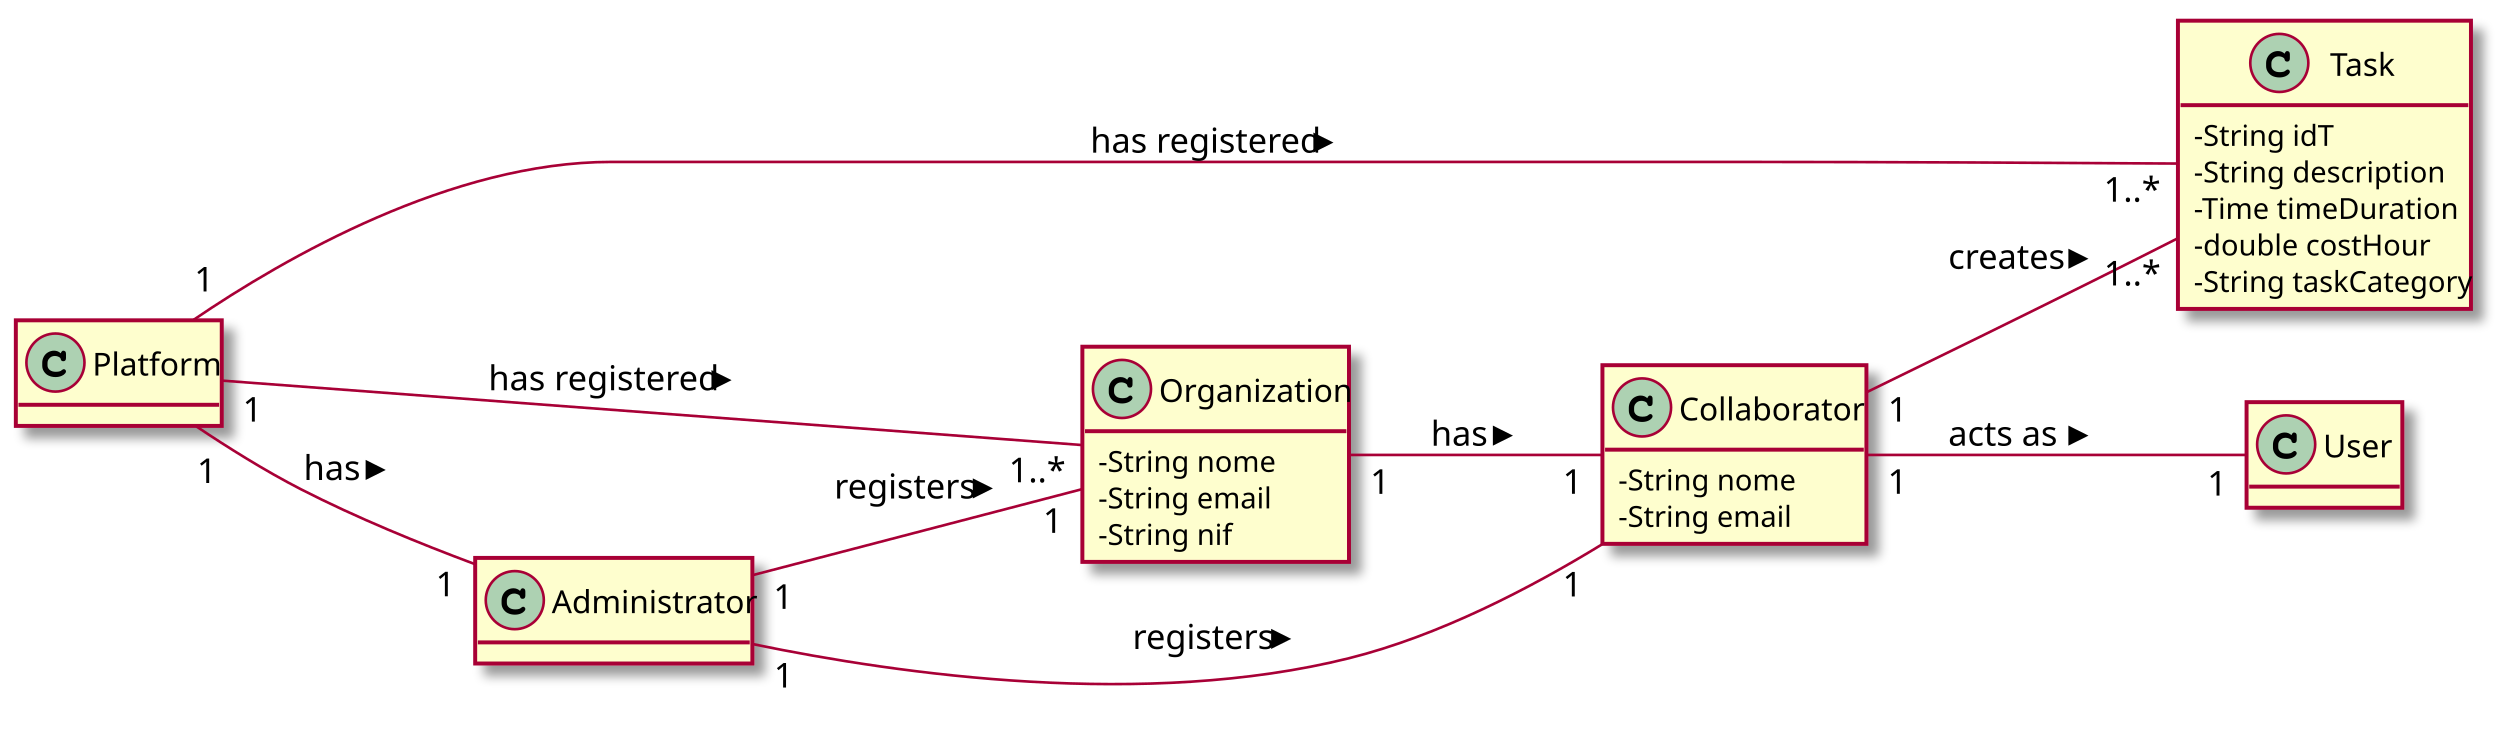
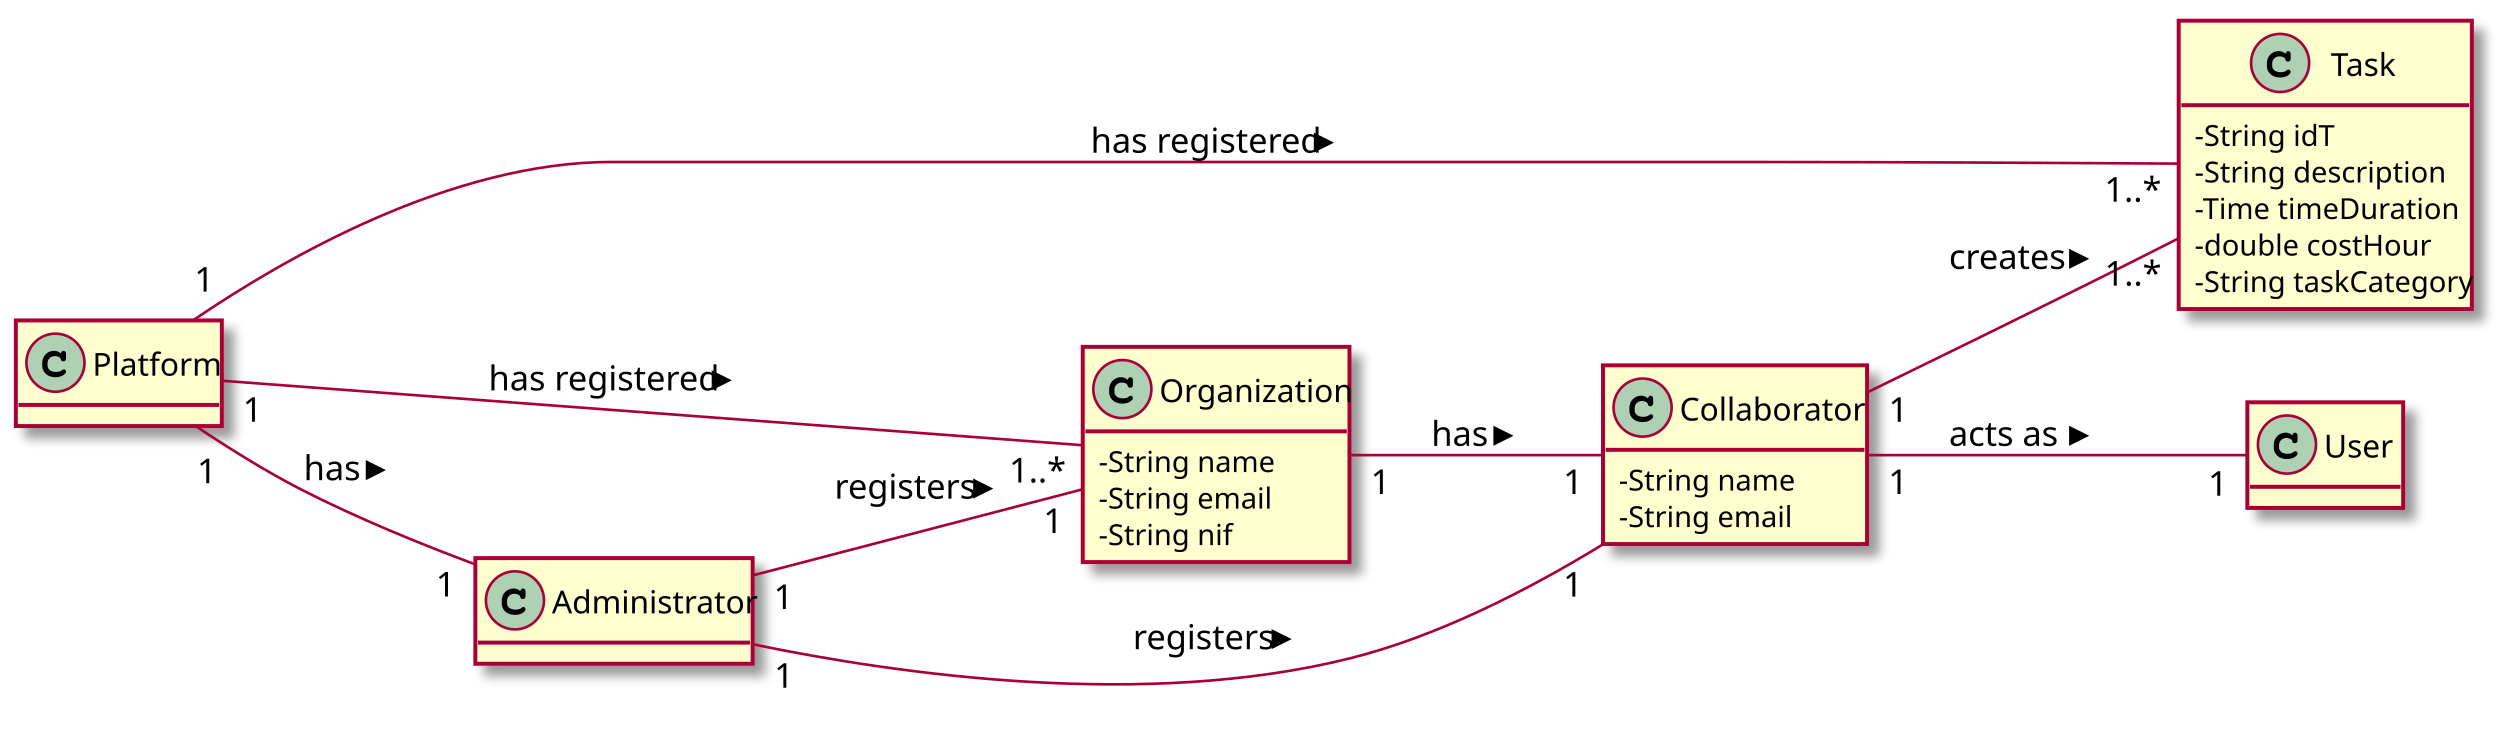
- <svg xmlns="http://www.w3.org/2000/svg" contentScriptType="application/ecmascript" contentStyleType="text/css" height="280px" preserveAspectRatio="none" style="width:947px;height:280px;" version="1.1" viewBox="0 0 947 280" width="947px" zoomAndPan="magnify">
+ <svg xmlns="http://www.w3.org/2000/svg" contentScriptType="application/ecmascript" contentStyleType="text/css" height="168px" preserveAspectRatio="none" style="width:568px;height:168px;" version="1.1" viewBox="0 0 568 168" width="568.2px" zoomAndPan="magnify">
  <defs>
-     <filter height="300%" id="f1ld2d2ufw7ya" width="300%" x="-1" y="-1">
-       <feGaussianBlur result="blurOut" stdDeviation="2.0" />
+     <filter height="300%" id="fidg6lvni2fku" width="300%" x="-1" y="-1">
+       <feGaussianBlur result="blurOut" stdDeviation="1.2" />
      <feColorMatrix in="blurOut" result="blurOut2" type="matrix" values="0 0 0 0 0 0 0 0 0 0 0 0 0 0 0 0 0 0 .4 0" />
-       <feOffset dx="4.0" dy="4.0" in="blurOut2" result="blurOut3" />
+       <feOffset dx="2.4" dy="2.4" in="blurOut2" result="blurOut3" />
      <feBlend in="SourceGraphic" in2="blurOut3" mode="normal" />
    </filter>
  </defs>
  <g>
-     <rect fill="#FEFECE" filter="url(#f1ld2d2ufw7ya)" height="40" id="Platform" style="stroke: #A80036; stroke-width: 1.5;" width="78" x="6" y="121.336" />
-     <ellipse cx="21" cy="137.336" fill="#ADD1B2" rx="11" ry="11" style="stroke: #A80036; stroke-width: 1.0;" />
-     <path d="M23,133.836 Q23.203,133.336 23.438,133.086 Q23.672,132.836 23.938,132.836 Q24.406,132.836 24.703,133.117 Q25,133.399 25,134.055 L25,135.617 Q25,136.274 24.719,136.555 Q24.438,136.836 24,136.836 Q23.609,136.836 23.359,136.664 Q23.109,136.492 23,136.039 Q22.953,135.727 22.781,135.555 Q22.469,135.227 21.906,135.039 Q21.344,134.836 20.781,134.836 Q20.078,134.836 19.484,135.117 Q18.906,135.399 18.453,136.024 Q18,136.649 18,137.508 L18,138.43 Q18,139.461 18.844,140.149 Q19.688,140.836 21.188,140.836 Q22.078,140.836 22.703,140.633 Q23.062,140.524 23.469,140.164 Q23.734,139.961 23.875,139.899 Q24.016,139.836 24.188,139.836 Q24.516,139.836 24.75,140.102 Q25,140.352 25,140.711 Q25,141.055 24.656,141.461 Q24.156,142.055 23.359,142.383 Q22.312,142.836 21.031,142.836 Q19.531,142.836 18.328,142.242 Q17.359,141.774 16.672,140.758 Q16,139.742 16,138.539 L16,137.445 Q16,136.195 16.594,135.102 Q17.203,134.008 18.25,133.43 Q19.312,132.836 20.5,132.836 Q21.219,132.836 21.844,133.086 Q22.469,133.336 23,133.836 Z " />
-     <text fill="#000000" font-family="sans-serif" font-size="12" lengthAdjust="spacingAndGlyphs" textLength="46" x="35" y="142.246">Platform</text>
-     <line style="stroke: #A80036; stroke-width: 1.5;" x1="7" x2="83" y1="153.336" y2="153.336" />
-     <rect fill="#FEFECE" filter="url(#f1ld2d2ufw7ya)" height="81.508" id="Organization" style="stroke: #A80036; stroke-width: 1.5;" width="101" x="410" y="131.336" />
-     <ellipse cx="425" cy="147.336" fill="#ADD1B2" rx="11" ry="11" style="stroke: #A80036; stroke-width: 1.0;" />
-     <path d="M427,143.836 Q427.203,143.336 427.438,143.086 Q427.672,142.836 427.938,142.836 Q428.406,142.836 428.703,143.117 Q429,143.399 429,144.055 L429,145.617 Q429,146.274 428.719,146.555 Q428.438,146.836 428,146.836 Q427.609,146.836 427.359,146.664 Q427.109,146.492 427,146.039 Q426.953,145.727 426.781,145.555 Q426.469,145.227 425.906,145.039 Q425.344,144.836 424.781,144.836 Q424.078,144.836 423.484,145.117 Q422.906,145.399 422.453,146.024 Q422,146.649 422,147.508 L422,148.43 Q422,149.461 422.844,150.149 Q423.688,150.836 425.188,150.836 Q426.078,150.836 426.703,150.633 Q427.062,150.524 427.469,150.164 Q427.734,149.961 427.875,149.899 Q428.016,149.836 428.188,149.836 Q428.516,149.836 428.75,150.102 Q429,150.352 429,150.711 Q429,151.055 428.656,151.461 Q428.156,152.055 427.359,152.383 Q426.312,152.836 425.031,152.836 Q423.531,152.836 422.328,152.242 Q421.359,151.774 420.672,150.758 Q420,149.742 420,148.539 L420,147.445 Q420,146.195 420.594,145.102 Q421.203,144.008 422.25,143.43 Q423.312,142.836 424.5,142.836 Q425.219,142.836 425.844,143.086 Q426.469,143.336 427,143.836 Z " />
-     <text fill="#000000" font-family="sans-serif" font-size="12" lengthAdjust="spacingAndGlyphs" textLength="69" x="439" y="152.246">Organization</text>
-     <line style="stroke: #A80036; stroke-width: 1.5;" x1="411" x2="510" y1="163.336" y2="163.336" />
-     <text fill="#000000" font-family="sans-serif" font-size="11" lengthAdjust="spacingAndGlyphs" textLength="61" x="416" y="178.755">-String nome</text>
-     <text fill="#000000" font-family="sans-serif" font-size="11" lengthAdjust="spacingAndGlyphs" textLength="59" x="416" y="192.591">-String email</text>
-     <text fill="#000000" font-family="sans-serif" font-size="11" lengthAdjust="spacingAndGlyphs" textLength="47" x="416" y="206.427">-String nif</text>
-     <rect fill="#FEFECE" filter="url(#f1ld2d2ufw7ya)" height="67.672" id="Collaborator" style="stroke: #A80036; stroke-width: 1.5;" width="100" x="607" y="138.336" />
-     <ellipse cx="622" cy="154.336" fill="#ADD1B2" rx="11" ry="11" style="stroke: #A80036; stroke-width: 1.0;" />
-     <path d="M624,150.836 Q624.203,150.336 624.438,150.086 Q624.672,149.836 624.938,149.836 Q625.406,149.836 625.703,150.117 Q626,150.399 626,151.055 L626,152.617 Q626,153.274 625.719,153.555 Q625.438,153.836 625,153.836 Q624.609,153.836 624.359,153.664 Q624.109,153.492 624,153.039 Q623.953,152.727 623.781,152.555 Q623.469,152.227 622.906,152.039 Q622.344,151.836 621.781,151.836 Q621.078,151.836 620.484,152.117 Q619.906,152.399 619.453,153.024 Q619,153.649 619,154.508 L619,155.43 Q619,156.461 619.844,157.149 Q620.688,157.836 622.188,157.836 Q623.078,157.836 623.703,157.633 Q624.062,157.524 624.469,157.164 Q624.734,156.961 624.875,156.899 Q625.016,156.836 625.188,156.836 Q625.516,156.836 625.75,157.102 Q626,157.352 626,157.711 Q626,158.055 625.656,158.461 Q625.156,159.055 624.359,159.383 Q623.312,159.836 622.031,159.836 Q620.531,159.836 619.328,159.242 Q618.359,158.774 617.672,157.758 Q617,156.742 617,155.539 L617,154.445 Q617,153.195 617.594,152.102 Q618.203,151.008 619.25,150.43 Q620.312,149.836 621.5,149.836 Q622.219,149.836 622.844,150.086 Q623.469,150.336 624,150.836 Z " />
-     <text fill="#000000" font-family="sans-serif" font-size="12" lengthAdjust="spacingAndGlyphs" textLength="68" x="636" y="159.246">Collaborator</text>
-     <line style="stroke: #A80036; stroke-width: 1.5;" x1="608" x2="706" y1="170.336" y2="170.336" />
-     <text fill="#000000" font-family="sans-serif" font-size="11" lengthAdjust="spacingAndGlyphs" textLength="61" x="613" y="185.755">-String nome</text>
-     <text fill="#000000" font-family="sans-serif" font-size="11" lengthAdjust="spacingAndGlyphs" textLength="59" x="613" y="199.591">-String email</text>
-     <rect fill="#FEFECE" filter="url(#f1ld2d2ufw7ya)" height="109.18" id="Task" style="stroke: #A80036; stroke-width: 1.5;" width="111" x="825" y="7.836" />
-     <ellipse cx="863.4" cy="23.836" fill="#ADD1B2" rx="11" ry="11" style="stroke: #A80036; stroke-width: 1.0;" />
-     <path d="M865.4,20.336 Q865.603,19.836 865.837,19.586 Q866.072,19.336 866.337,19.336 Q866.806,19.336 867.103,19.617 Q867.4,19.898 867.4,20.555 L867.4,22.117 Q867.4,22.773 867.119,23.055 Q866.837,23.336 866.4,23.336 Q866.009,23.336 865.759,23.164 Q865.509,22.992 865.4,22.539 Q865.353,22.227 865.181,22.055 Q864.869,21.727 864.306,21.539 Q863.744,21.336 863.181,21.336 Q862.478,21.336 861.884,21.617 Q861.306,21.898 860.853,22.523 Q860.4,23.148 860.4,24.008 L860.4,24.93 Q860.4,25.961 861.244,26.648 Q862.087,27.336 863.587,27.336 Q864.478,27.336 865.103,27.133 Q865.462,27.023 865.869,26.664 Q866.134,26.461 866.275,26.398 Q866.416,26.336 866.587,26.336 Q866.916,26.336 867.15,26.602 Q867.4,26.852 867.4,27.211 Q867.4,27.555 867.056,27.961 Q866.556,28.555 865.759,28.883 Q864.712,29.336 863.431,29.336 Q861.931,29.336 860.728,28.742 Q859.759,28.273 859.072,27.258 Q858.4,26.242 858.4,25.039 L858.4,23.945 Q858.4,22.695 858.994,21.602 Q859.603,20.508 860.65,19.93 Q861.712,19.336 862.9,19.336 Q863.619,19.336 864.244,19.586 Q864.869,19.836 865.4,20.336 Z " />
-     <text fill="#000000" font-family="sans-serif" font-size="12" lengthAdjust="spacingAndGlyphs" textLength="27" x="882.6" y="28.746">Task</text>
-     <line style="stroke: #A80036; stroke-width: 1.5;" x1="826" x2="935" y1="39.836" y2="39.836" />
-     <text fill="#000000" font-family="sans-serif" font-size="11" lengthAdjust="spacingAndGlyphs" textLength="49" x="831" y="55.255">-String idT</text>
-     <text fill="#000000" font-family="sans-serif" font-size="11" lengthAdjust="spacingAndGlyphs" textLength="88" x="831" y="69.091">-String description</text>
-     <text fill="#000000" font-family="sans-serif" font-size="11" lengthAdjust="spacingAndGlyphs" textLength="88" x="831" y="82.927">-Time timeDuration</text>
-     <text fill="#000000" font-family="sans-serif" font-size="11" lengthAdjust="spacingAndGlyphs" textLength="83" x="831" y="96.763">-double costHour</text>
-     <text fill="#000000" font-family="sans-serif" font-size="11" lengthAdjust="spacingAndGlyphs" textLength="99" x="831" y="110.599">-String taskCategory</text>
-     <rect fill="#FEFECE" filter="url(#f1ld2d2ufw7ya)" height="40" id="User" style="stroke: #A80036; stroke-width: 1.5;" width="59" x="851" y="152.336" />
-     <ellipse cx="866" cy="168.336" fill="#ADD1B2" rx="11" ry="11" style="stroke: #A80036; stroke-width: 1.0;" />
-     <path d="M868,164.836 Q868.203,164.336 868.438,164.086 Q868.672,163.836 868.938,163.836 Q869.406,163.836 869.703,164.117 Q870,164.399 870,165.055 L870,166.617 Q870,167.274 869.719,167.555 Q869.438,167.836 869,167.836 Q868.609,167.836 868.359,167.664 Q868.109,167.492 868,167.039 Q867.953,166.727 867.781,166.555 Q867.469,166.227 866.906,166.039 Q866.344,165.836 865.781,165.836 Q865.078,165.836 864.484,166.117 Q863.906,166.399 863.453,167.024 Q863,167.649 863,168.508 L863,169.43 Q863,170.461 863.844,171.149 Q864.688,171.836 866.188,171.836 Q867.078,171.836 867.703,171.633 Q868.062,171.524 868.469,171.164 Q868.734,170.961 868.875,170.899 Q869.016,170.836 869.188,170.836 Q869.516,170.836 869.75,171.102 Q870,171.352 870,171.711 Q870,172.055 869.656,172.461 Q869.156,173.055 868.359,173.383 Q867.312,173.836 866.031,173.836 Q864.531,173.836 863.328,173.242 Q862.359,172.774 861.672,171.758 Q861,170.742 861,169.539 L861,168.445 Q861,167.195 861.594,166.102 Q862.203,165.008 863.25,164.43 Q864.312,163.836 865.5,163.836 Q866.219,163.836 866.844,164.086 Q867.469,164.336 868,164.836 Z " />
-     <text fill="#000000" font-family="sans-serif" font-size="12" lengthAdjust="spacingAndGlyphs" textLength="27" x="880" y="173.246">User</text>
-     <line style="stroke: #A80036; stroke-width: 1.5;" x1="852" x2="909" y1="184.336" y2="184.336" />
-     <rect fill="#FEFECE" filter="url(#f1ld2d2ufw7ya)" height="40" id="Administrator" style="stroke: #A80036; stroke-width: 1.5;" width="105" x="180" y="211.336" />
-     <ellipse cx="195" cy="227.336" fill="#ADD1B2" rx="11" ry="11" style="stroke: #A80036; stroke-width: 1.0;" />
-     <path d="M197,223.836 Q197.203,223.336 197.438,223.086 Q197.672,222.836 197.938,222.836 Q198.406,222.836 198.703,223.118 Q199,223.399 199,224.055 L199,225.618 Q199,226.274 198.719,226.555 Q198.438,226.836 198,226.836 Q197.609,226.836 197.359,226.665 Q197.109,226.493 197,226.04 Q196.953,225.727 196.781,225.555 Q196.469,225.227 195.906,225.04 Q195.344,224.836 194.781,224.836 Q194.078,224.836 193.484,225.118 Q192.906,225.399 192.453,226.024 Q192,226.649 192,227.508 L192,228.43 Q192,229.461 192.844,230.149 Q193.688,230.836 195.188,230.836 Q196.078,230.836 196.703,230.633 Q197.062,230.524 197.469,230.165 Q197.734,229.961 197.875,229.899 Q198.016,229.836 198.188,229.836 Q198.516,229.836 198.75,230.102 Q199,230.352 199,230.711 Q199,231.055 198.656,231.461 Q198.156,232.055 197.359,232.383 Q196.312,232.836 195.031,232.836 Q193.531,232.836 192.328,232.243 Q191.359,231.774 190.672,230.758 Q190,229.743 190,228.54 L190,227.446 Q190,226.196 190.594,225.102 Q191.203,224.008 192.25,223.43 Q193.312,222.836 194.5,222.836 Q195.219,222.836 195.844,223.086 Q196.469,223.336 197,223.836 Z " />
-     <text fill="#000000" font-family="sans-serif" font-size="12" lengthAdjust="spacingAndGlyphs" textLength="73" x="209" y="232.247">Administrator</text>
-     <line style="stroke: #A80036; stroke-width: 1.5;" x1="181" x2="284" y1="243.336" y2="243.336" />
-     <path d="M84.069,144.178 C146.072,148.808 272.728,158.274 380,166.336 C389.662,167.063 399.984,167.84 409.883,168.587 " fill="none" id="Platform-Organization" style="stroke: #A80036; stroke-width: 1.0;" />
-     <text fill="#000000" font-family="sans-serif" font-size="13" lengthAdjust="spacingAndGlyphs" textLength="82" x="185" y="147.831">has registered</text>
-     <polygon fill="#000000" points="270,141.012,276,144.012,270,147.012,270,141.012" style="stroke: #000000; stroke-width: 1.0;" />
-     <text fill="#000000" font-family="sans-serif" font-size="13" lengthAdjust="spacingAndGlyphs" textLength="7" x="91.918" y="159.704">1</text>
-     <text fill="#000000" font-family="sans-serif" font-size="13" lengthAdjust="spacingAndGlyphs" textLength="20" x="382.116" y="182.681">1..*</text>
-     <path d="M511.084,172.336 C540.459,172.336 577.544,172.336 606.844,172.336 " fill="none" id="Organization-Collaborator" style="stroke: #A80036; stroke-width: 1.0;" />
-     <text fill="#000000" font-family="sans-serif" font-size="13" lengthAdjust="spacingAndGlyphs" textLength="21" x="542" y="168.831">has</text>
-     <polygon fill="#000000" points="566,162.012,572,165.012,566,168.012,566,162.012" style="stroke: #000000; stroke-width: 1.0;" />
-     <text fill="#000000" font-family="sans-serif" font-size="13" lengthAdjust="spacingAndGlyphs" textLength="7" x="519.028" y="187.069">1</text>
-     <text fill="#000000" font-family="sans-serif" font-size="13" lengthAdjust="spacingAndGlyphs" textLength="7" x="591.963" y="187.056">1</text>
-     <path d="M707.158,172.336 C751.257,172.336 814.458,172.336 850.805,172.336 " fill="none" id="Collaborator-User" style="stroke: #A80036; stroke-width: 1.0;" />
-     <text fill="#000000" font-family="sans-serif" font-size="13" lengthAdjust="spacingAndGlyphs" textLength="43" x="738" y="168.831">acts as</text>
-     <polygon fill="#000000" points="784,162.012,790,165.012,784,168.012,784,162.012" style="stroke: #000000; stroke-width: 1.0;" />
-     <text fill="#000000" font-family="sans-serif" font-size="13" lengthAdjust="spacingAndGlyphs" textLength="7" x="715.039" y="187.056">1</text>
-     <text fill="#000000" font-family="sans-serif" font-size="13" lengthAdjust="spacingAndGlyphs" textLength="7" x="836.129" y="187.722">1</text>
-     <path d="M285.066,217.875 C322.455,208.114 372.737,194.987 409.709,185.335 " fill="none" id="Administrator-Organization" style="stroke: #A80036; stroke-width: 1.0;" />
-     <text fill="#000000" font-family="sans-serif" font-size="13" lengthAdjust="spacingAndGlyphs" textLength="50" x="316" y="188.832">registers</text>
-     <polygon fill="#000000" points="369,182.012,375,185.012,369,188.012,369,182.012" style="stroke: #000000; stroke-width: 1.0;" />
-     <text fill="#000000" font-family="sans-serif" font-size="13" lengthAdjust="spacingAndGlyphs" textLength="7" x="292.95" y="230.626">1</text>
-     <text fill="#000000" font-family="sans-serif" font-size="13" lengthAdjust="spacingAndGlyphs" textLength="7" x="395.074" y="201.842">1</text>
-     <path d="M285.233,244 C341.611,255.663 434.053,268.5 511,249.336 C545.019,240.864 579.822,222.757 606.801,206.231 " fill="none" id="Administrator-Collaborator" style="stroke: #A80036; stroke-width: 1.0;" />
-     <text fill="#000000" font-family="sans-serif" font-size="13" lengthAdjust="spacingAndGlyphs" textLength="50" x="429" y="245.832">registers</text>
-     <polygon fill="#000000" points="482,239.012,488,242.012,482,245.012,482,239.012" style="stroke: #000000; stroke-width: 1.0;" />
-     <text fill="#000000" font-family="sans-serif" font-size="13" lengthAdjust="spacingAndGlyphs" textLength="7" x="293.141" y="260.426">1</text>
-     <text fill="#000000" font-family="sans-serif" font-size="13" lengthAdjust="spacingAndGlyphs" textLength="7" x="591.914" y="225.929">1</text>
-     <path d="M73.325,121.149 C108.175,97.45 171.176,61.336 231.5,61.336 C231.5,61.336 231.5,61.336 658,61.336 C714.914,61.336 780.053,61.671 824.884,61.953 " fill="none" id="Platform-Task" style="stroke: #A80036; stroke-width: 1.0;" />
-     <text fill="#000000" font-family="sans-serif" font-size="13" lengthAdjust="spacingAndGlyphs" textLength="82" x="413" y="57.831">has registered</text>
-     <polygon fill="#000000" points="498,51.012,504,54.012,498,57.012,498,51.012" style="stroke: #000000; stroke-width: 1.0;" />
-     <text fill="#000000" font-family="sans-serif" font-size="13" lengthAdjust="spacingAndGlyphs" textLength="7" x="73.617" y="110.416">1</text>
-     <text fill="#000000" font-family="sans-serif" font-size="13" lengthAdjust="spacingAndGlyphs" textLength="20" x="796.887" y="76.387">1..*</text>
-     <path d="M74.354,161.504 C86.272,169.495 100.486,178.408 114,185.336 C134.956,196.08 159.032,205.912 179.912,213.704 " fill="none" id="Platform-Administrator" style="stroke: #A80036; stroke-width: 1.0;" />
-     <text fill="#000000" font-family="sans-serif" font-size="13" lengthAdjust="spacingAndGlyphs" textLength="21" x="115" y="181.832">has</text>
-     <polygon fill="#000000" points="139,175.012,145,178.012,139,181.012,139,175.012" style="stroke: #000000; stroke-width: 1.0;" />
-     <text fill="#000000" font-family="sans-serif" font-size="13" lengthAdjust="spacingAndGlyphs" textLength="7" x="74.625" y="182.971">1</text>
-     <text fill="#000000" font-family="sans-serif" font-size="13" lengthAdjust="spacingAndGlyphs" textLength="7" x="165.025" y="225.869">1</text>
-     <path d="M707.235,148.492 C733.361,135.78 765.978,119.816 795,105.336 C804.574,100.56 814.733,95.437 824.564,90.451 " fill="none" id="Collaborator-Task" style="stroke: #A80036; stroke-width: 1.0;" />
-     <text fill="#000000" font-family="sans-serif" font-size="13" lengthAdjust="spacingAndGlyphs" textLength="43" x="738" y="101.831">creates</text>
-     <polygon fill="#000000" points="784,95.012,790,98.012,784,101.012,784,95.012" style="stroke: #000000; stroke-width: 1.0;" />
-     <text fill="#000000" font-family="sans-serif" font-size="13" lengthAdjust="spacingAndGlyphs" textLength="7" x="715.127" y="159.71">1</text>
-     <text fill="#000000" font-family="sans-serif" font-size="13" lengthAdjust="spacingAndGlyphs" textLength="20" x="796.94" y="108.132">1..*</text>
+     <rect fill="#FEFECE" filter="url(#fidg6lvni2fku)" height="24" id="Platform" style="stroke: #A80036; stroke-width: 0.9;" width="46.8" x="3.6" y="72.802" />
+     <ellipse cx="12.6" cy="82.402" fill="#ADD1B2" rx="6.6" ry="6.6" style="stroke: #A80036; stroke-width: 0.6;" />
+     <path d="M13.8,80.302 Q13.922,80.002 14.062,79.852 Q14.203,79.702 14.363,79.702 Q14.644,79.702 14.822,79.87 Q15,80.039 15,80.433 L15,81.37 Q15,81.764 14.831,81.933 Q14.662,82.102 14.4,82.102 Q14.166,82.102 14.016,81.999 Q13.866,81.895 13.8,81.624 Q13.772,81.436 13.669,81.333 Q13.481,81.136 13.144,81.023 Q12.806,80.902 12.469,80.902 Q12.047,80.902 11.691,81.07 Q11.344,81.239 11.072,81.614 Q10.8,81.989 10.8,82.505 L10.8,83.058 Q10.8,83.677 11.306,84.089 Q11.812,84.502 12.713,84.502 Q13.247,84.502 13.622,84.38 Q13.838,84.314 14.081,84.099 Q14.241,83.977 14.325,83.939 Q14.409,83.902 14.512,83.902 Q14.709,83.902 14.85,84.061 Q15,84.211 15,84.427 Q15,84.633 14.794,84.877 Q14.494,85.233 14.016,85.43 Q13.387,85.702 12.619,85.702 Q11.719,85.702 10.997,85.345 Q10.416,85.064 10.003,84.455 Q9.6,83.845 9.6,83.124 L9.6,82.467 Q9.6,81.717 9.956,81.061 Q10.322,80.405 10.95,80.058 Q11.588,79.702 12.3,79.702 Q12.731,79.702 13.106,79.852 Q13.481,80.002 13.8,80.302 Z " />
+     <text fill="#000000" font-family="sans-serif" font-size="7.2" lengthAdjust="spacingAndGlyphs" textLength="27.6" x="21" y="85.348">Platform</text>
+     <line style="stroke: #A80036; stroke-width: 0.9;" x1="4.2" x2="49.8" y1="92.002" y2="92.002" />
+     <rect fill="#FEFECE" filter="url(#fidg6lvni2fku)" height="48.905" id="Organization" style="stroke: #A80036; stroke-width: 0.9;" width="60.6" x="246" y="78.802" />
+     <ellipse cx="255" cy="88.402" fill="#ADD1B2" rx="6.6" ry="6.6" style="stroke: #A80036; stroke-width: 0.6;" />
+     <path d="M256.2,86.302 Q256.322,86.002 256.462,85.852 Q256.603,85.702 256.762,85.702 Q257.044,85.702 257.222,85.87 Q257.4,86.039 257.4,86.433 L257.4,87.37 Q257.4,87.764 257.231,87.933 Q257.062,88.102 256.8,88.102 Q256.566,88.102 256.416,87.999 Q256.266,87.895 256.2,87.624 Q256.172,87.436 256.069,87.333 Q255.881,87.136 255.544,87.023 Q255.206,86.902 254.869,86.902 Q254.447,86.902 254.091,87.07 Q253.744,87.239 253.472,87.614 Q253.2,87.989 253.2,88.505 L253.2,89.058 Q253.2,89.677 253.706,90.089 Q254.213,90.502 255.113,90.502 Q255.647,90.502 256.022,90.38 Q256.238,90.314 256.481,90.099 Q256.641,89.977 256.725,89.939 Q256.809,89.902 256.913,89.902 Q257.109,89.902 257.25,90.061 Q257.4,90.211 257.4,90.427 Q257.4,90.633 257.194,90.877 Q256.894,91.233 256.416,91.43 Q255.787,91.702 255.019,91.702 Q254.119,91.702 253.397,91.345 Q252.816,91.064 252.403,90.455 Q252,89.845 252,89.124 L252,88.467 Q252,87.717 252.356,87.061 Q252.722,86.405 253.35,86.058 Q253.988,85.702 254.7,85.702 Q255.131,85.702 255.506,85.852 Q255.881,86.002 256.2,86.302 Z " />
+     <text fill="#000000" font-family="sans-serif" font-size="7.2" lengthAdjust="spacingAndGlyphs" textLength="41.4" x="263.4" y="91.348">Organization</text>
+     <line style="stroke: #A80036; stroke-width: 0.9;" x1="246.6" x2="306" y1="98.002" y2="98.002" />
+     <text fill="#000000" font-family="sans-serif" font-size="6.6" lengthAdjust="spacingAndGlyphs" textLength="36.6" x="249.6" y="107.253">-String name</text>
+     <text fill="#000000" font-family="sans-serif" font-size="6.6" lengthAdjust="spacingAndGlyphs" textLength="35.4" x="249.6" y="115.555">-String email</text>
+     <text fill="#000000" font-family="sans-serif" font-size="6.6" lengthAdjust="spacingAndGlyphs" textLength="28.2" x="249.6" y="123.856">-String nif</text>
+     <rect fill="#FEFECE" filter="url(#fidg6lvni2fku)" height="40.603" id="Collaborator" style="stroke: #A80036; stroke-width: 0.9;" width="60" x="364.2" y="83.002" />
+     <ellipse cx="373.2" cy="92.602" fill="#ADD1B2" rx="6.6" ry="6.6" style="stroke: #A80036; stroke-width: 0.6;" />
+     <path d="M374.4,90.502 Q374.522,90.202 374.663,90.052 Q374.803,89.902 374.962,89.902 Q375.244,89.902 375.422,90.07 Q375.6,90.239 375.6,90.633 L375.6,91.57 Q375.6,91.964 375.431,92.133 Q375.262,92.302 375,92.302 Q374.766,92.302 374.616,92.198 Q374.466,92.095 374.4,91.823 Q374.372,91.636 374.269,91.533 Q374.081,91.336 373.744,91.224 Q373.406,91.102 373.069,91.102 Q372.647,91.102 372.291,91.27 Q371.944,91.439 371.672,91.814 Q371.4,92.189 371.4,92.705 L371.4,93.258 Q371.4,93.877 371.906,94.289 Q372.413,94.702 373.312,94.702 Q373.847,94.702 374.222,94.58 Q374.438,94.514 374.681,94.299 Q374.841,94.177 374.925,94.139 Q375.009,94.102 375.113,94.102 Q375.309,94.102 375.45,94.261 Q375.6,94.411 375.6,94.627 Q375.6,94.833 375.394,95.077 Q375.094,95.433 374.616,95.63 Q373.988,95.902 373.219,95.902 Q372.319,95.902 371.597,95.545 Q371.016,95.264 370.603,94.655 Q370.2,94.045 370.2,93.323 L370.2,92.667 Q370.2,91.917 370.556,91.261 Q370.922,90.605 371.55,90.258 Q372.188,89.902 372.9,89.902 Q373.331,89.902 373.706,90.052 Q374.081,90.202 374.4,90.502 Z " />
+     <text fill="#000000" font-family="sans-serif" font-size="7.2" lengthAdjust="spacingAndGlyphs" textLength="40.8" x="381.6" y="95.548">Collaborator</text>
+     <line style="stroke: #A80036; stroke-width: 0.9;" x1="364.8" x2="423.6" y1="102.202" y2="102.202" />
+     <text fill="#000000" font-family="sans-serif" font-size="6.6" lengthAdjust="spacingAndGlyphs" textLength="36.6" x="367.8" y="111.453">-String name</text>
+     <text fill="#000000" font-family="sans-serif" font-size="6.6" lengthAdjust="spacingAndGlyphs" textLength="35.4" x="367.8" y="119.754">-String email</text>
+     <rect fill="#FEFECE" filter="url(#fidg6lvni2fku)" height="65.508" id="Task" style="stroke: #A80036; stroke-width: 0.9;" width="66.6" x="495" y="4.702" />
+     <ellipse cx="518.04" cy="14.302" fill="#ADD1B2" rx="6.6" ry="6.6" style="stroke: #A80036; stroke-width: 0.6;" />
+     <path d="M519.24,12.202 Q519.362,11.902 519.503,11.752 Q519.643,11.602 519.803,11.602 Q520.084,11.602 520.262,11.77 Q520.44,11.939 520.44,12.333 L520.44,13.27 Q520.44,13.664 520.271,13.833 Q520.102,14.002 519.84,14.002 Q519.606,14.002 519.456,13.899 Q519.306,13.795 519.24,13.524 Q519.212,13.336 519.109,13.233 Q518.921,13.036 518.584,12.924 Q518.246,12.802 517.909,12.802 Q517.487,12.802 517.131,12.97 Q516.784,13.139 516.512,13.514 Q516.24,13.889 516.24,14.405 L516.24,14.958 Q516.24,15.577 516.746,15.989 Q517.253,16.402 518.153,16.402 Q518.687,16.402 519.062,16.28 Q519.278,16.214 519.521,15.998 Q519.681,15.877 519.765,15.839 Q519.849,15.802 519.952,15.802 Q520.149,15.802 520.29,15.961 Q520.44,16.111 520.44,16.327 Q520.44,16.533 520.234,16.777 Q519.934,17.133 519.456,17.33 Q518.827,17.602 518.059,17.602 Q517.159,17.602 516.437,17.245 Q515.856,16.964 515.443,16.355 Q515.04,15.745 515.04,15.024 L515.04,14.367 Q515.04,13.617 515.396,12.961 Q515.762,12.305 516.39,11.958 Q517.028,11.602 517.74,11.602 Q518.171,11.602 518.546,11.752 Q518.921,11.902 519.24,12.202 Z " />
+     <text fill="#000000" font-family="sans-serif" font-size="7.2" lengthAdjust="spacingAndGlyphs" textLength="16.2" x="529.56" y="17.248">Task</text>
+     <line style="stroke: #A80036; stroke-width: 0.9;" x1="495.6" x2="561" y1="23.902" y2="23.902" />
+     <text fill="#000000" font-family="sans-serif" font-size="6.6" lengthAdjust="spacingAndGlyphs" textLength="29.4" x="498.6" y="33.153">-String idT</text>
+     <text fill="#000000" font-family="sans-serif" font-size="6.6" lengthAdjust="spacingAndGlyphs" textLength="52.8" x="498.6" y="41.455">-String description</text>
+     <text fill="#000000" font-family="sans-serif" font-size="6.6" lengthAdjust="spacingAndGlyphs" textLength="52.8" x="498.6" y="49.756">-Time timeDuration</text>
+     <text fill="#000000" font-family="sans-serif" font-size="6.6" lengthAdjust="spacingAndGlyphs" textLength="49.8" x="498.6" y="58.058">-double costHour</text>
+     <text fill="#000000" font-family="sans-serif" font-size="6.6" lengthAdjust="spacingAndGlyphs" textLength="59.4" x="498.6" y="66.359">-String taskCategory</text>
+     <rect fill="#FEFECE" filter="url(#fidg6lvni2fku)" height="24" id="User" style="stroke: #A80036; stroke-width: 0.9;" width="35.4" x="510.6" y="91.402" />
+     <ellipse cx="519.6" cy="101.002" fill="#ADD1B2" rx="6.6" ry="6.6" style="stroke: #A80036; stroke-width: 0.6;" />
+     <path d="M520.8,98.902 Q520.922,98.602 521.062,98.452 Q521.203,98.302 521.362,98.302 Q521.644,98.302 521.822,98.47 Q522,98.639 522,99.033 L522,99.97 Q522,100.364 521.831,100.533 Q521.663,100.702 521.4,100.702 Q521.166,100.702 521.016,100.599 Q520.866,100.495 520.8,100.224 Q520.772,100.036 520.669,99.933 Q520.481,99.736 520.144,99.624 Q519.806,99.502 519.469,99.502 Q519.047,99.502 518.691,99.67 Q518.344,99.839 518.072,100.214 Q517.8,100.589 517.8,101.105 L517.8,101.658 Q517.8,102.277 518.306,102.689 Q518.812,103.102 519.712,103.102 Q520.247,103.102 520.622,102.98 Q520.837,102.914 521.081,102.698 Q521.241,102.577 521.325,102.539 Q521.409,102.502 521.513,102.502 Q521.709,102.502 521.85,102.661 Q522,102.811 522,103.027 Q522,103.233 521.794,103.477 Q521.494,103.833 521.016,104.03 Q520.388,104.302 519.619,104.302 Q518.719,104.302 517.997,103.945 Q517.416,103.664 517.003,103.055 Q516.6,102.445 516.6,101.724 L516.6,101.067 Q516.6,100.317 516.956,99.661 Q517.322,99.005 517.95,98.658 Q518.587,98.302 519.3,98.302 Q519.731,98.302 520.106,98.452 Q520.481,98.602 520.8,98.902 Z " />
+     <text fill="#000000" font-family="sans-serif" font-size="7.2" lengthAdjust="spacingAndGlyphs" textLength="16.2" x="528" y="103.948">User</text>
+     <line style="stroke: #A80036; stroke-width: 0.9;" x1="511.2" x2="545.4" y1="110.602" y2="110.602" />
+     <rect fill="#FEFECE" filter="url(#fidg6lvni2fku)" height="24" id="Administrator" style="stroke: #A80036; stroke-width: 0.9;" width="63" x="108" y="126.802" />
+     <ellipse cx="117" cy="136.402" fill="#ADD1B2" rx="6.6" ry="6.6" style="stroke: #A80036; stroke-width: 0.6;" />
+     <path d="M118.2,134.302 Q118.322,134.002 118.463,133.852 Q118.603,133.702 118.763,133.702 Q119.044,133.702 119.222,133.871 Q119.4,134.039 119.4,134.433 L119.4,135.371 Q119.4,135.764 119.231,135.933 Q119.062,136.102 118.8,136.102 Q118.566,136.102 118.416,135.999 Q118.266,135.896 118.2,135.624 Q118.172,135.436 118.069,135.333 Q117.881,135.136 117.544,135.024 Q117.206,134.902 116.869,134.902 Q116.447,134.902 116.091,135.071 Q115.744,135.239 115.472,135.614 Q115.2,135.989 115.2,136.505 L115.2,137.058 Q115.2,137.677 115.706,138.089 Q116.213,138.502 117.112,138.502 Q117.647,138.502 118.022,138.38 Q118.237,138.314 118.481,138.099 Q118.641,137.977 118.725,137.939 Q118.809,137.902 118.912,137.902 Q119.109,137.902 119.25,138.061 Q119.4,138.211 119.4,138.427 Q119.4,138.633 119.194,138.877 Q118.894,139.233 118.416,139.43 Q117.787,139.702 117.019,139.702 Q116.119,139.702 115.397,139.346 Q114.816,139.064 114.403,138.455 Q114,137.846 114,137.124 L114,136.468 Q114,135.718 114.356,135.061 Q114.722,134.405 115.35,134.058 Q115.987,133.702 116.7,133.702 Q117.131,133.702 117.506,133.852 Q117.881,134.002 118.2,134.302 Z " />
+     <text fill="#000000" font-family="sans-serif" font-size="7.2" lengthAdjust="spacingAndGlyphs" textLength="43.8" x="125.4" y="139.348">Administrator</text>
+     <line style="stroke: #A80036; stroke-width: 0.9;" x1="108.6" x2="170.4" y1="146.002" y2="146.002" />
+     <path d="M50.441,86.507 C87.643,89.285 163.637,94.964 228,99.802 C233.797,100.238 239.99,100.704 245.93,101.152 " fill="none" id="Platform-Organization" style="stroke: #A80036; stroke-width: 0.6;" />
+     <text fill="#000000" font-family="sans-serif" font-size="7.8" lengthAdjust="spacingAndGlyphs" textLength="49.2" x="111" y="88.699">has registered</text>
+     <polygon fill="#000000" points="162,84.607,165.6,86.407,162,88.207,162,84.607" style="stroke: #000000; stroke-width: 0.6;" />
+     <text fill="#000000" font-family="sans-serif" font-size="7.8" lengthAdjust="spacingAndGlyphs" textLength="4.2" x="55.151" y="95.823">1</text>
+     <text fill="#000000" font-family="sans-serif" font-size="7.8" lengthAdjust="spacingAndGlyphs" textLength="12" x="229.27" y="109.608">1..*</text>
+     <path d="M306.65,103.402 C324.275,103.402 346.526,103.402 364.106,103.402 " fill="none" id="Organization-Collaborator" style="stroke: #A80036; stroke-width: 0.6;" />
+     <text fill="#000000" font-family="sans-serif" font-size="7.8" lengthAdjust="spacingAndGlyphs" textLength="12.6" x="325.2" y="101.299">has</text>
+     <polygon fill="#000000" points="339.6,97.207,343.2,99.007,339.6,100.807,339.6,97.207" style="stroke: #000000; stroke-width: 0.6;" />
+     <text fill="#000000" font-family="sans-serif" font-size="7.8" lengthAdjust="spacingAndGlyphs" textLength="4.2" x="311.417" y="112.241">1</text>
+     <text fill="#000000" font-family="sans-serif" font-size="7.8" lengthAdjust="spacingAndGlyphs" textLength="4.2" x="355.178" y="112.234">1</text>
+     <path d="M424.295,103.402 C450.754,103.402 488.675,103.402 510.483,103.402 " fill="none" id="Collaborator-User" style="stroke: #A80036; stroke-width: 0.6;" />
+     <text fill="#000000" font-family="sans-serif" font-size="7.8" lengthAdjust="spacingAndGlyphs" textLength="25.8" x="442.8" y="101.299">acts as</text>
+     <polygon fill="#000000" points="470.4,97.207,474,99.007,470.4,100.807,470.4,97.207" style="stroke: #000000; stroke-width: 0.6;" />
+     <text fill="#000000" font-family="sans-serif" font-size="7.8" lengthAdjust="spacingAndGlyphs" textLength="4.2" x="429.023" y="112.234">1</text>
+     <text fill="#000000" font-family="sans-serif" font-size="7.8" lengthAdjust="spacingAndGlyphs" textLength="4.2" x="501.677" y="112.633">1</text>
+     <path d="M171.04,130.725 C193.473,124.868 223.642,116.992 245.825,111.201 " fill="none" id="Administrator-Organization" style="stroke: #A80036; stroke-width: 0.6;" />
+     <text fill="#000000" font-family="sans-serif" font-size="7.8" lengthAdjust="spacingAndGlyphs" textLength="30" x="189.6" y="113.299">registers</text>
+     <polygon fill="#000000" points="221.4,109.207,225,111.007,221.4,112.807,221.4,109.207" style="stroke: #000000; stroke-width: 0.6;" />
+     <text fill="#000000" font-family="sans-serif" font-size="7.8" lengthAdjust="spacingAndGlyphs" textLength="4.2" x="175.77" y="138.376">1</text>
+     <text fill="#000000" font-family="sans-serif" font-size="7.8" lengthAdjust="spacingAndGlyphs" textLength="4.2" x="237.045" y="121.105">1</text>
+     <path d="M171.14,146.4 C204.967,153.398 260.432,161.1 306.6,149.602 C327.011,144.518 347.893,133.655 364.081,123.738 " fill="none" id="Administrator-Collaborator" style="stroke: #A80036; stroke-width: 0.6;" />
+     <text fill="#000000" font-family="sans-serif" font-size="7.8" lengthAdjust="spacingAndGlyphs" textLength="30" x="257.4" y="147.499">registers</text>
+     <polygon fill="#000000" points="289.2,143.407,292.8,145.207,289.2,147.007,289.2,143.407" style="stroke: #000000; stroke-width: 0.6;" />
+     <text fill="#000000" font-family="sans-serif" font-size="7.8" lengthAdjust="spacingAndGlyphs" textLength="4.2" x="175.885" y="156.255">1</text>
+     <text fill="#000000" font-family="sans-serif" font-size="7.8" lengthAdjust="spacingAndGlyphs" textLength="4.2" x="355.148" y="135.557">1</text>
+     <path d="M43.995,72.689 C64.905,58.47 102.706,36.802 138.9,36.802 C138.9,36.802 138.9,36.802 394.8,36.802 C428.948,36.802 468.032,37.003 494.93,37.172 " fill="none" id="Platform-Task" style="stroke: #A80036; stroke-width: 0.6;" />
+     <text fill="#000000" font-family="sans-serif" font-size="7.8" lengthAdjust="spacingAndGlyphs" textLength="49.2" x="247.8" y="34.699">has registered</text>
+     <polygon fill="#000000" points="298.8,30.607,302.4,32.407,298.8,34.207,298.8,30.607" style="stroke: #000000; stroke-width: 0.6;" />
+     <text fill="#000000" font-family="sans-serif" font-size="7.8" lengthAdjust="spacingAndGlyphs" textLength="4.2" x="44.17" y="66.249">1</text>
+     <text fill="#000000" font-family="sans-serif" font-size="7.8" lengthAdjust="spacingAndGlyphs" textLength="12" x="478.132" y="45.832">1..*</text>
+     <path d="M44.612,96.902 C51.763,101.697 60.292,107.045 68.4,111.202 C80.974,117.648 95.419,123.547 107.947,128.222 " fill="none" id="Platform-Administrator" style="stroke: #A80036; stroke-width: 0.6;" />
+     <text fill="#000000" font-family="sans-serif" font-size="7.8" lengthAdjust="spacingAndGlyphs" textLength="12.6" x="69" y="109.099">has</text>
+     <polygon fill="#000000" points="83.4,105.007,87,106.807,83.4,108.607,83.4,105.007" style="stroke: #000000; stroke-width: 0.6;" />
+     <text fill="#000000" font-family="sans-serif" font-size="7.8" lengthAdjust="spacingAndGlyphs" textLength="4.2" x="44.775" y="109.782">1</text>
+     <text fill="#000000" font-family="sans-serif" font-size="7.8" lengthAdjust="spacingAndGlyphs" textLength="4.2" x="99.015" y="135.521">1</text>
+     <path d="M424.341,89.095 C440.017,81.468 459.587,71.89 477,63.202 C482.744,60.336 488.84,57.262 494.738,54.271 " fill="none" id="Collaborator-Task" style="stroke: #A80036; stroke-width: 0.6;" />
+     <text fill="#000000" font-family="sans-serif" font-size="7.8" lengthAdjust="spacingAndGlyphs" textLength="25.8" x="442.8" y="61.099">creates</text>
+     <polygon fill="#000000" points="470.4,57.007,474,58.807,470.4,60.607,470.4,57.007" style="stroke: #000000; stroke-width: 0.6;" />
+     <text fill="#000000" font-family="sans-serif" font-size="7.8" lengthAdjust="spacingAndGlyphs" textLength="4.2" x="429.076" y="95.826">1</text>
+     <text fill="#000000" font-family="sans-serif" font-size="7.8" lengthAdjust="spacingAndGlyphs" textLength="12" x="478.164" y="64.879">1..*</text>
  </g>
</svg>
